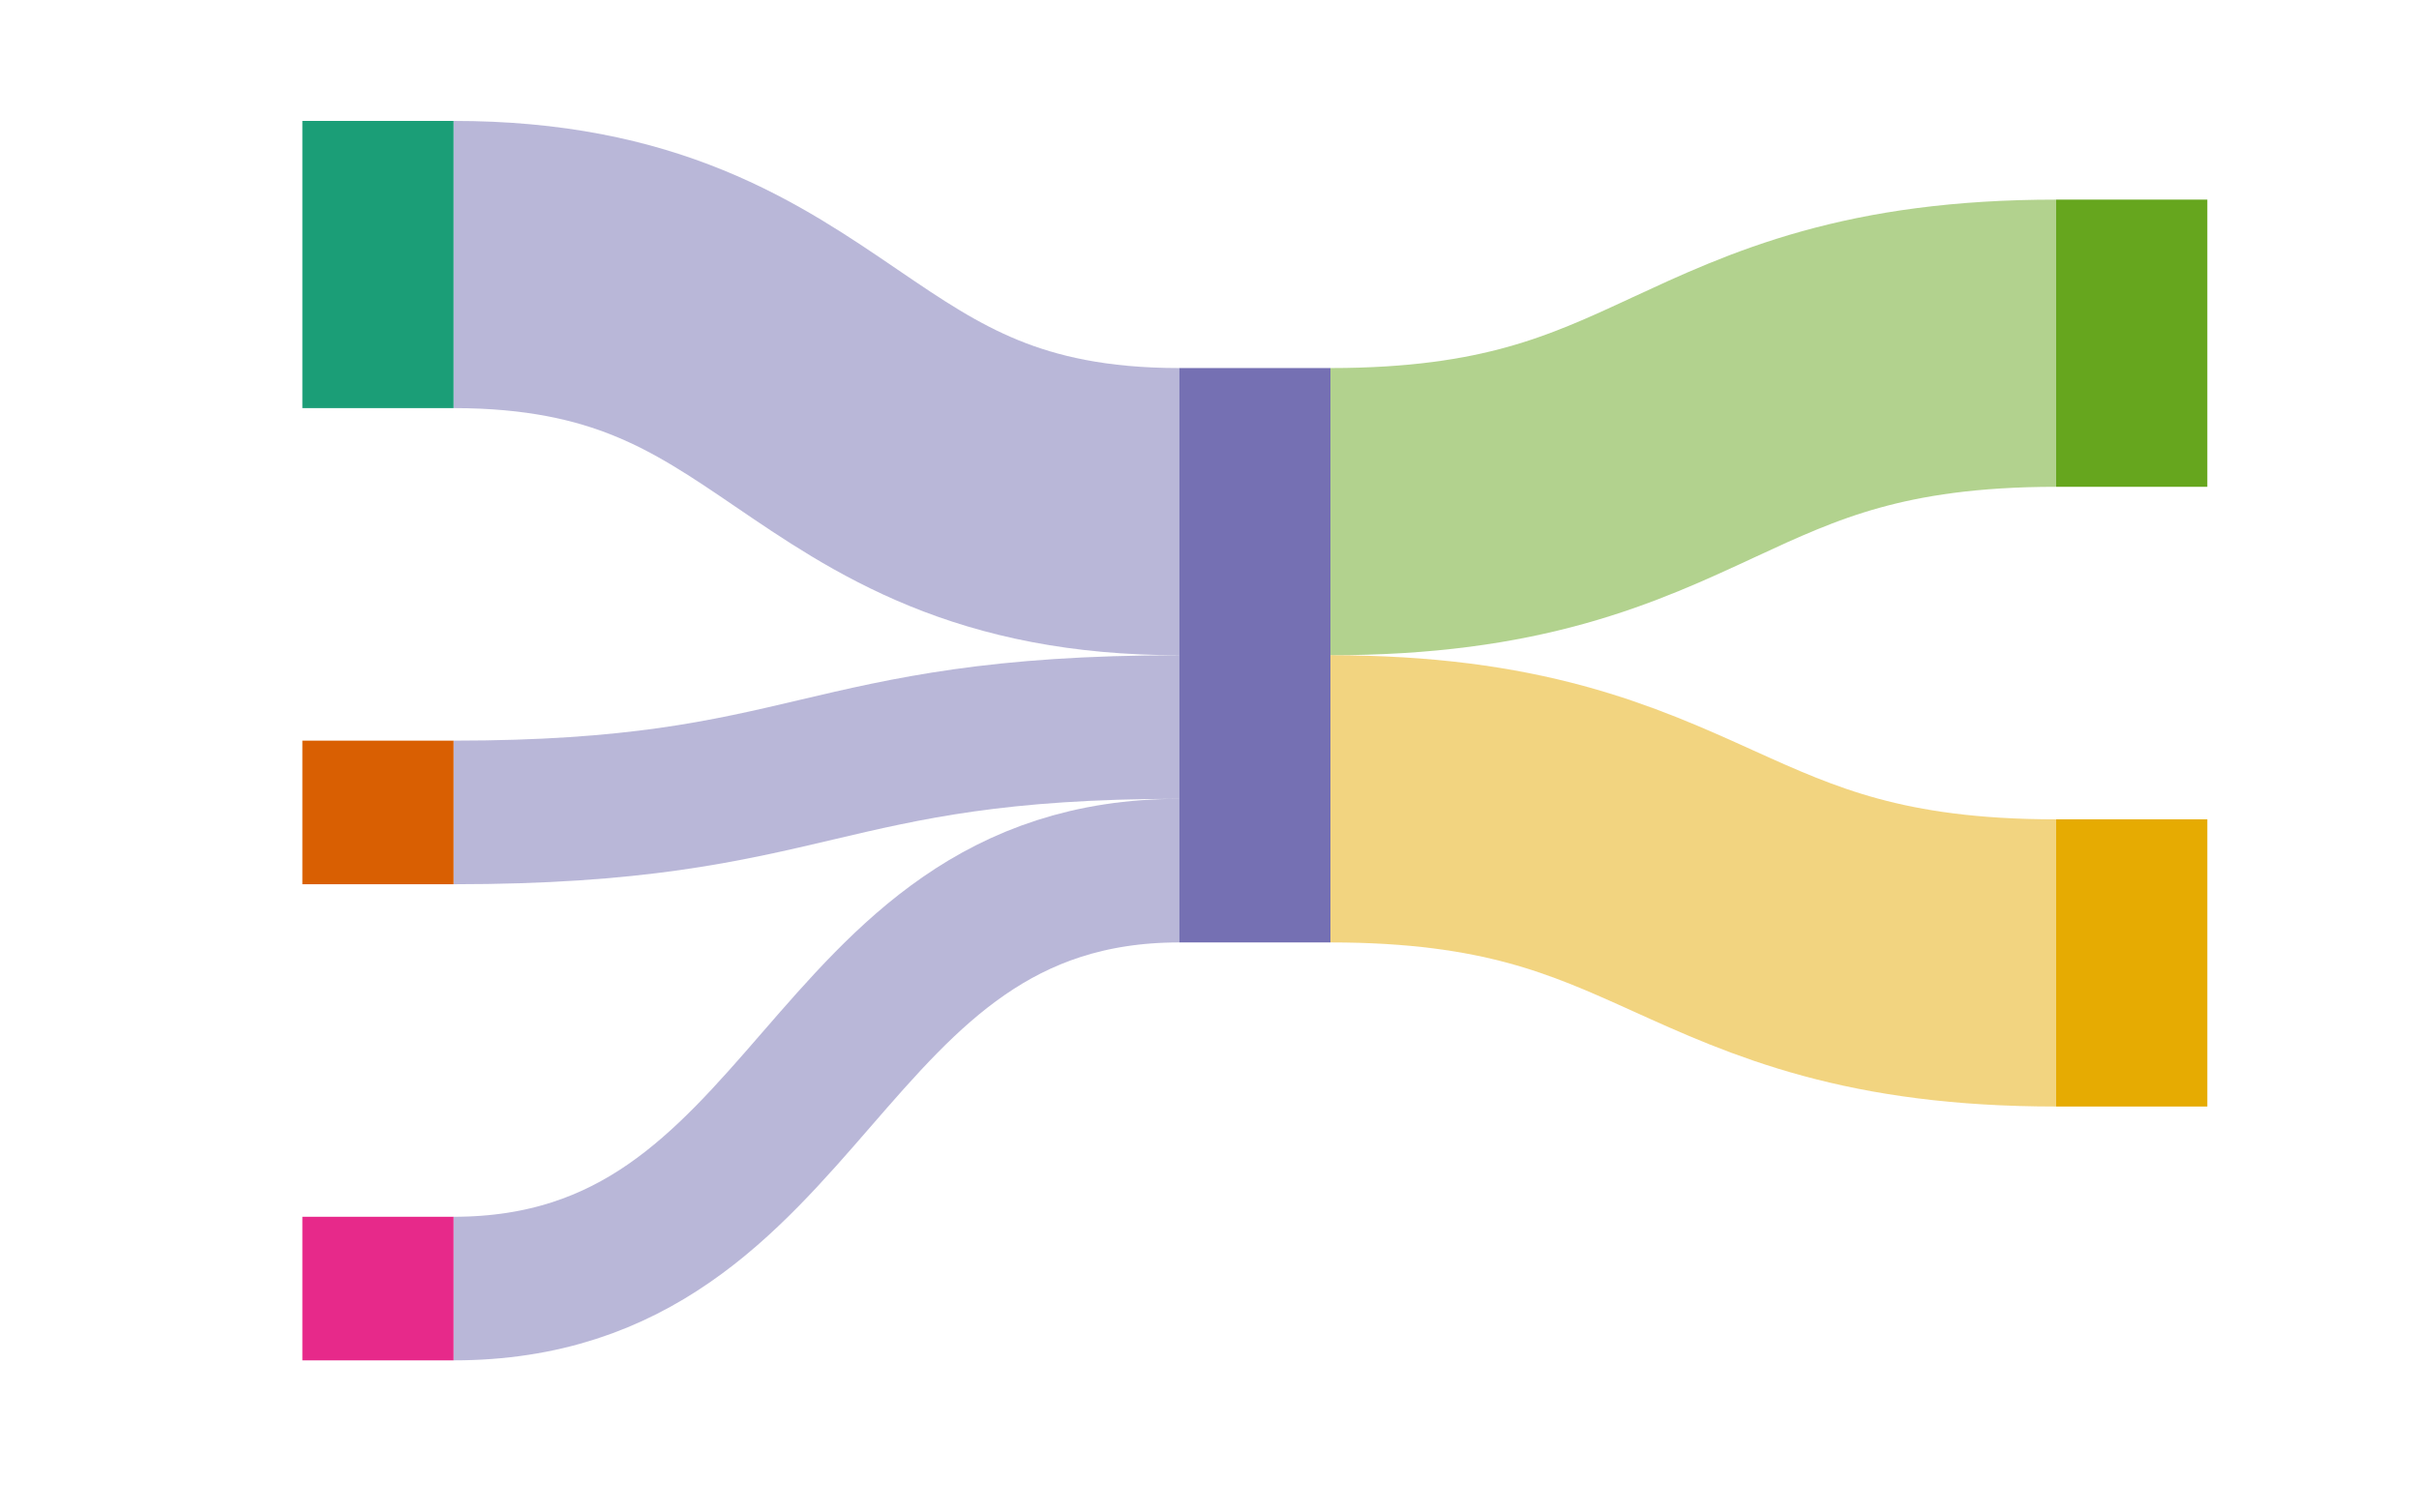
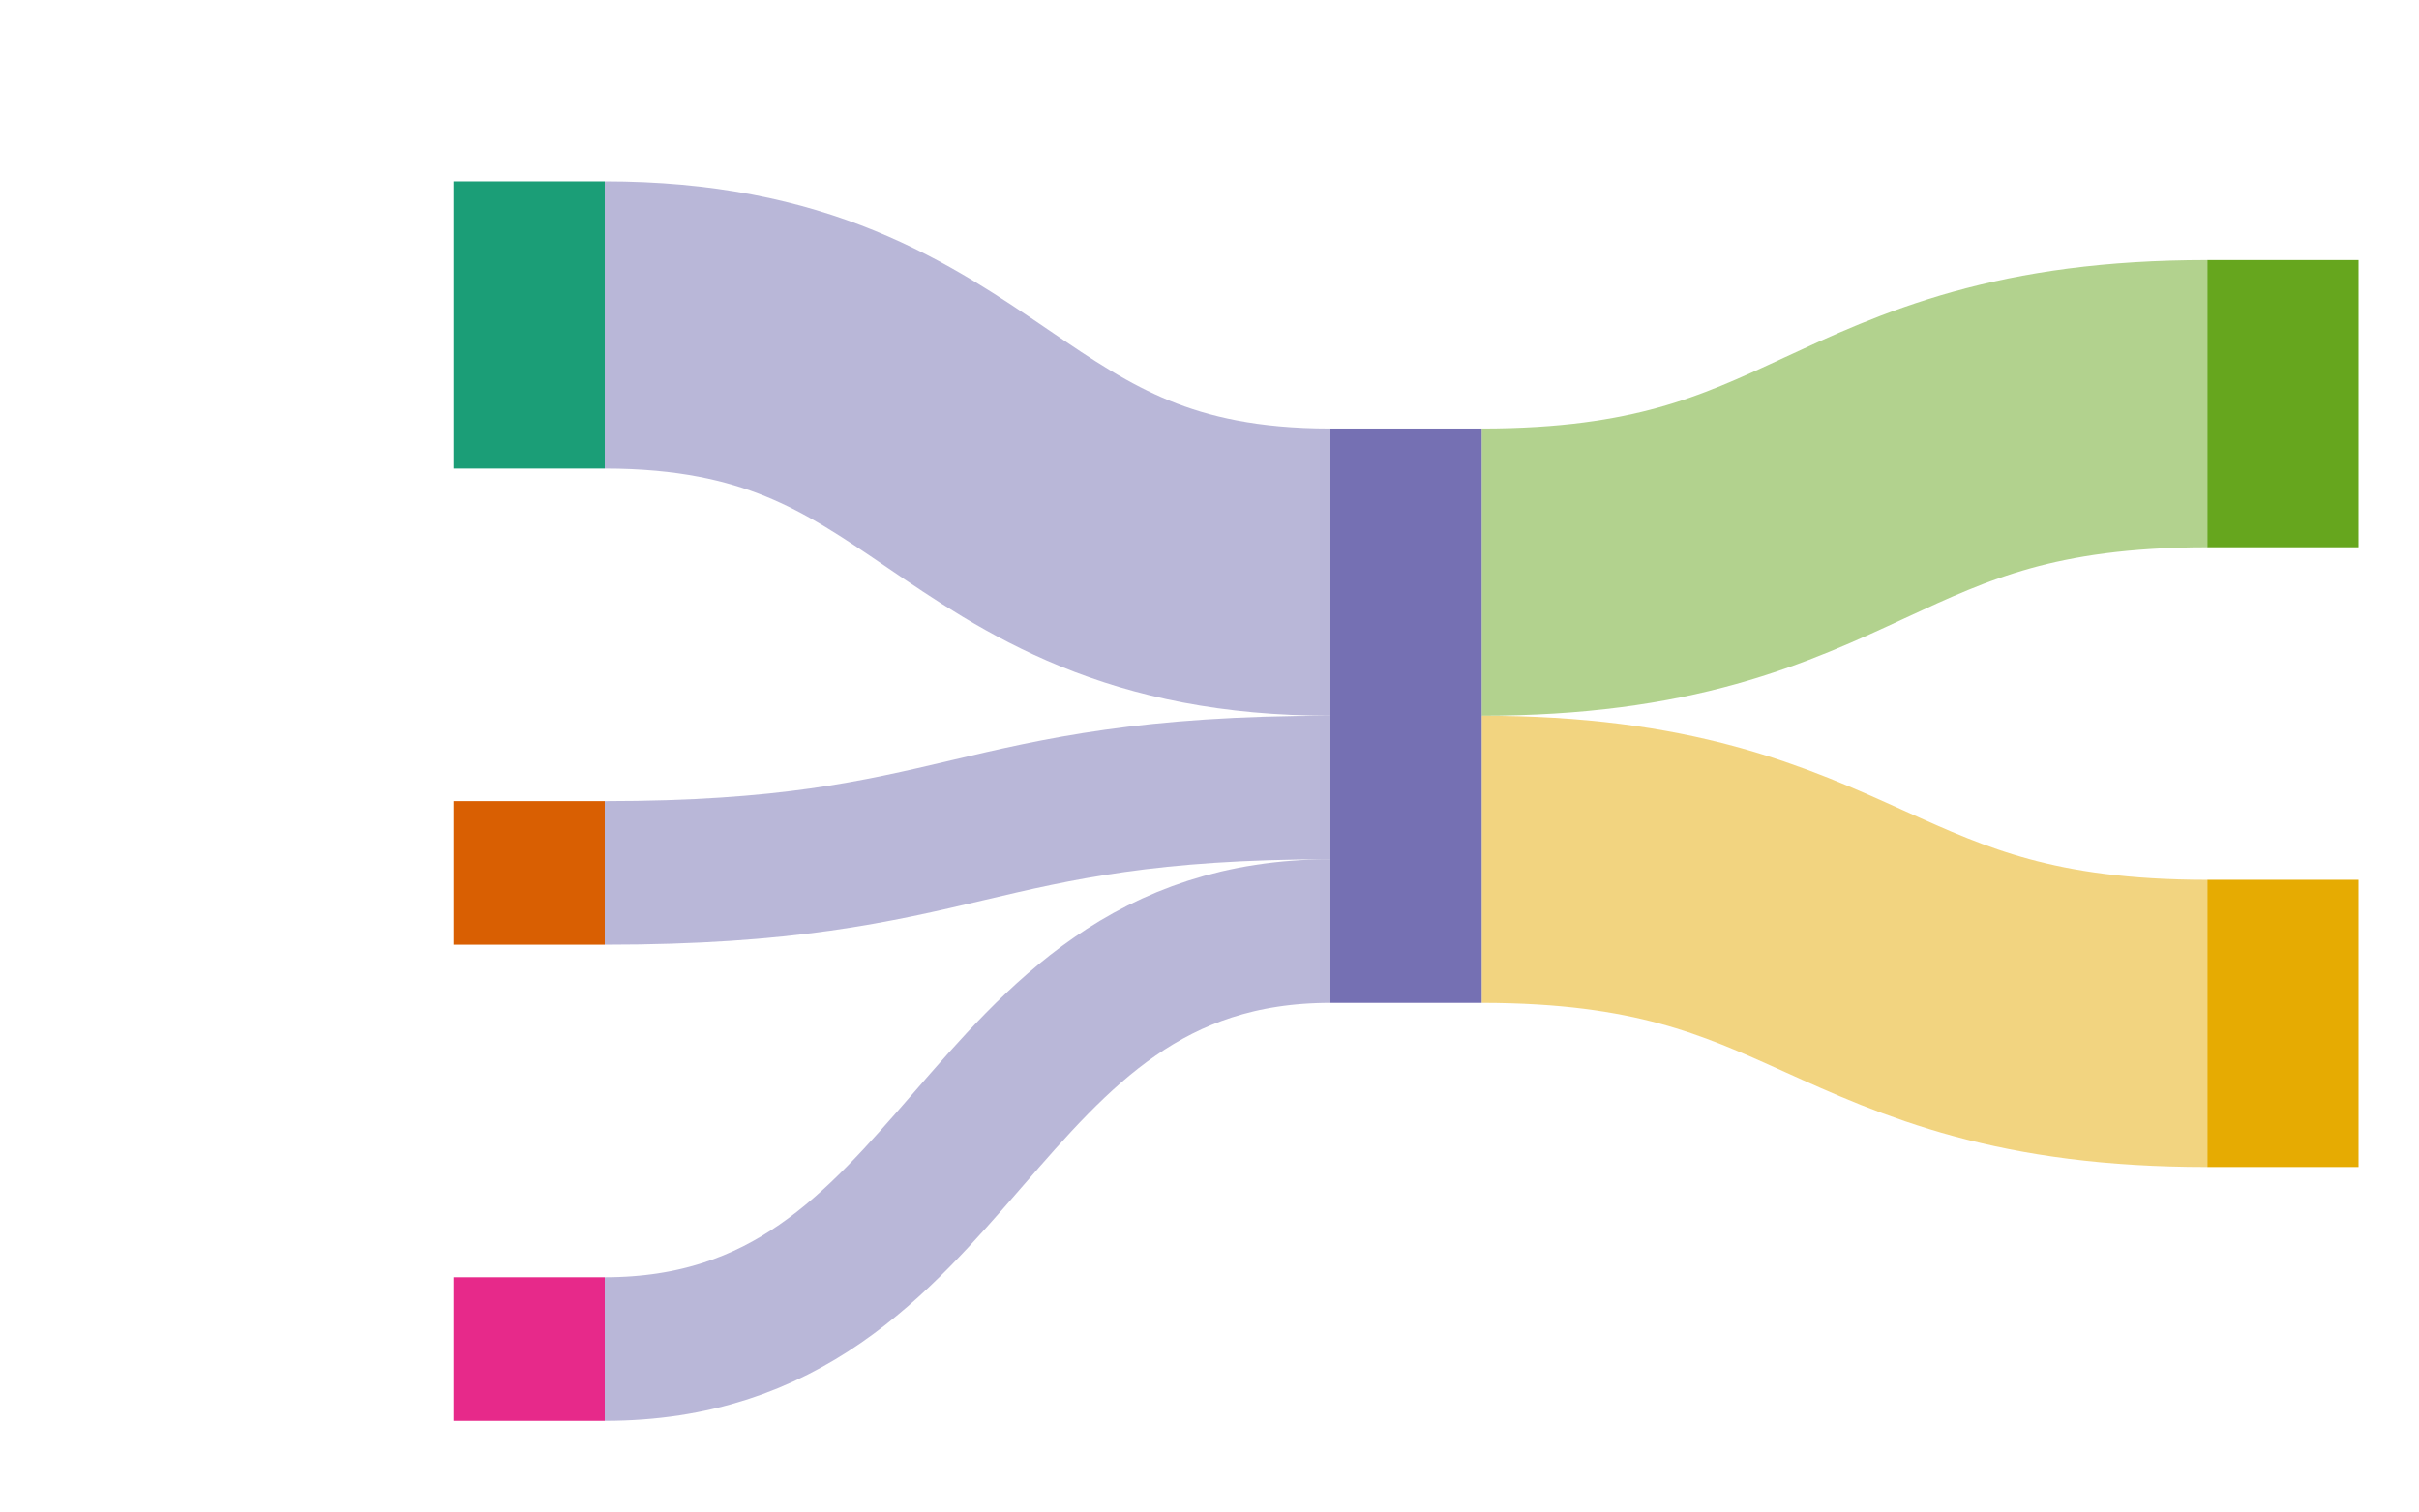
- <svg xmlns="http://www.w3.org/2000/svg" width="800" height="500" version="1.1" style="block-size:500px;inline-size:800px;perspective-origin:400px 250px;transform-origin:400px 250px;">
-   <g transform="translate(50,20)" style="block-size:auto;inline-size:auto;overflow-x:visible;overflow-y:visible;perspective-origin:0px 0px;transform:matrix(1, 0, 0, 1, 50, 20);transform-origin:0px 0px;">
-     <g fill="none" class="links" stroke-opacity="0.5" style="block-size:auto;fill:none;inline-size:auto;overflow-x:visible;overflow-y:visible;perspective-origin:0px 0px;stroke-opacity:0.5;transform-origin:0px 0px;">
-       <path d="M100,67.5C220,67.5,220,149.249,340,149.249" stroke-width="95" style="block-size:auto;d:path(&quot;M 100 67.5 C 220 67.5 220 149.249 340 149.249&quot;);fill:none;inline-size:auto;overflow-x:visible;overflow-y:visible;perspective-origin:0px 0px;stroke:rgb(117, 112, 179);stroke-opacity:0.5;stroke-width:95px;transform-origin:0px 0px;" />
-       <path d="M390,149.249C510,149.249,510,93.533,630,93.533" stroke-width="95" style="block-size:auto;d:path(&quot;M 390 149.249 C 510 149.249 510 93.533 630 93.533&quot;);fill:none;inline-size:auto;overflow-x:visible;overflow-y:visible;perspective-origin:0px 0px;stroke:rgb(102, 166, 30);stroke-opacity:0.5;stroke-width:95px;transform-origin:0px 0px;" />
-       <path d="M100,248.75C220,248.75,220,220.499,340,220.499" stroke-width="47.5" style="block-size:auto;d:path(&quot;M 100 248.75 C 220 248.75 220 220.499 340 220.499&quot;);fill:none;inline-size:auto;overflow-x:visible;overflow-y:visible;perspective-origin:0px 0px;stroke:rgb(117, 112, 179);stroke-opacity:0.5;stroke-width:47.5px;transform-origin:0px 0px;" />
-       <path d="M100,406.25C220,406.25,220,267.999,340,267.999" stroke-width="47.5" style="block-size:auto;d:path(&quot;M 100 406.25 C 220 406.25 220 267.999 340 267.999&quot;);fill:none;inline-size:auto;overflow-x:visible;overflow-y:visible;perspective-origin:0px 0px;stroke:rgb(117, 112, 179);stroke-opacity:0.5;stroke-width:47.5px;transform-origin:0px 0px;" />
-       <path d="M390,244.249C510,244.249,510,298.533,630,298.533" stroke-width="95" style="block-size:auto;d:path(&quot;M 390 244.249 C 510 244.249 510 298.533 630 298.533&quot;);fill:none;inline-size:auto;overflow-x:visible;overflow-y:visible;perspective-origin:0px 0px;stroke:rgb(230, 171, 2);stroke-opacity:0.5;stroke-width:95px;transform-origin:0px 0px;" />
+ <svg xmlns="http://www.w3.org/2000/svg" width="800" height="500" version="1.1" style="block-size:500px;inline-size:800px;perspective-origin:400px 250px;transform-origin:400px 250px">
+   <g style="block-size:auto;inline-size:auto;overflow-x:visible;overflow-y:visible;perspective-origin:0 0;transform:matrix(1,0,0,1,50,20);transform-origin:0 0">
+     <g fill="none" stroke-opacity=".5" class="links" style="block-size:auto;fill:none;inline-size:auto;overflow-x:visible;overflow-y:visible;perspective-origin:0 0;stroke-opacity:.5;transform-origin:0 0">
+       <path stroke-width="95" d="M100,67.5C220,67.5,220,149.249,340,149.249" style="block-size:auto;d:path(&quot;M 100 67.5 C 220 67.5 220 149.249 340 149.249&quot;);fill:none;inline-size:auto;overflow-x:visible;overflow-y:visible;perspective-origin:0 0;stroke:#7570b3;stroke-opacity:.5;stroke-width:95px;transform-origin:0 0" transform="translate(50,20)" />
+       <path stroke-width="95" d="M390,149.249C510,149.249,510,93.533,630,93.533" style="block-size:auto;d:path(&quot;M 390 149.249 C 510 149.249 510 93.533 630 93.533&quot;);fill:none;inline-size:auto;overflow-x:visible;overflow-y:visible;perspective-origin:0 0;stroke:#66a61e;stroke-opacity:.5;stroke-width:95px;transform-origin:0 0" transform="translate(50,20)" />
+       <path stroke-width="47.5" d="M100,248.75C220,248.75,220,220.499,340,220.499" style="block-size:auto;d:path(&quot;M 100 248.75 C 220 248.75 220 220.499 340 220.499&quot;);fill:none;inline-size:auto;overflow-x:visible;overflow-y:visible;perspective-origin:0 0;stroke:#7570b3;stroke-opacity:.5;stroke-width:47.5px;transform-origin:0 0" transform="translate(50,20)" />
+       <path stroke-width="47.5" d="M100,406.25C220,406.25,220,267.999,340,267.999" style="block-size:auto;d:path(&quot;M 100 406.25 C 220 406.25 220 267.999 340 267.999&quot;);fill:none;inline-size:auto;overflow-x:visible;overflow-y:visible;perspective-origin:0 0;stroke:#7570b3;stroke-opacity:.5;stroke-width:47.5px;transform-origin:0 0" transform="translate(50,20)" />
+       <path stroke-width="95" d="M390,244.249C510,244.249,510,298.533,630,298.533" style="block-size:auto;d:path(&quot;M 390 244.249 C 510 244.249 510 298.533 630 298.533&quot;);fill:none;inline-size:auto;overflow-x:visible;overflow-y:visible;perspective-origin:0 0;stroke:#e6ab02;stroke-opacity:.5;stroke-width:95px;transform-origin:0 0" transform="translate(50,20)" />
    </g>
-     <g class="nodes" style="block-size:auto;inline-size:auto;overflow-x:visible;overflow-y:visible;perspective-origin:0px 0px;transform-origin:0px 0px;">
-       <rect width="50" height="95" x="50" y="20" style="block-size:95px;fill:rgb(27, 158, 119);inline-size:50px;overflow-x:visible;overflow-y:visible;perspective-origin:0px 0px;transform-origin:0px 0px;x:50px;y:20px;" />
-       <rect width="50" height="47.5" x="50" y="225" style="block-size:47.5px;fill:rgb(217, 95, 2);inline-size:50px;overflow-x:visible;overflow-y:visible;perspective-origin:0px 0px;transform-origin:0px 0px;x:50px;y:225px;" />
-       <rect width="50" height="190" x="340" y="101.749" style="block-size:190px;fill:rgb(117, 112, 179);inline-size:50px;overflow-x:visible;overflow-y:visible;perspective-origin:0px 0px;transform-origin:0px 0px;x:340px;y:101.749px;" />
-       <rect width="50" height="47.5" x="50" y="382.5" style="block-size:47.5px;fill:rgb(231, 41, 138);inline-size:50px;overflow-x:visible;overflow-y:visible;perspective-origin:0px 0px;transform-origin:0px 0px;x:50px;y:382.5px;" />
-       <rect width="50" height="95" x="630" y="46.033" style="block-size:95px;fill:rgb(102, 166, 30);inline-size:50px;overflow-x:visible;overflow-y:visible;perspective-origin:0px 0px;transform-origin:0px 0px;x:630px;y:46.033px;" />
-       <rect width="50" height="95" x="630" y="251.033" style="block-size:95px;fill:rgb(230, 171, 2);inline-size:50px;overflow-x:visible;overflow-y:visible;perspective-origin:0px 0px;transform-origin:0px 0px;x:630px;y:251.033px;" />
+     <g class="nodes" style="block-size:auto;inline-size:auto;overflow-x:visible;overflow-y:visible;perspective-origin:0 0;transform-origin:0 0" transform="translate(50,20)">
+       <rect width="50" height="95" x="50" y="20" style="block-size:95px;fill:#1b9e77;inline-size:50px;overflow-x:visible;overflow-y:visible;perspective-origin:0 0;transform-origin:0 0;x:50px;y:20px" />
+       <rect width="50" height="47.5" x="50" y="225" style="block-size:47.5px;fill:#d95f02;inline-size:50px;overflow-x:visible;overflow-y:visible;perspective-origin:0 0;transform-origin:0 0;x:50px;y:225px" />
+       <rect width="50" height="190" x="340" y="101.749" style="block-size:190px;fill:#7570b3;inline-size:50px;overflow-x:visible;overflow-y:visible;perspective-origin:0 0;transform-origin:0 0;x:340px;y:101.749px" />
+       <rect width="50" height="47.5" x="50" y="382.5" style="block-size:47.5px;fill:#e7298a;inline-size:50px;overflow-x:visible;overflow-y:visible;perspective-origin:0 0;transform-origin:0 0;x:50px;y:382.5px" />
+       <rect width="50" height="95" x="630" y="46.033" style="block-size:95px;fill:#66a61e;inline-size:50px;overflow-x:visible;overflow-y:visible;perspective-origin:0 0;transform-origin:0 0;x:630px;y:46.033px" />
+       <rect width="50" height="95" x="630" y="251.033" style="block-size:95px;fill:#e6ab02;inline-size:50px;overflow-x:visible;overflow-y:visible;perspective-origin:0 0;transform-origin:0 0;x:630px;y:251.033px" />
    </g>
  </g>
</svg>
